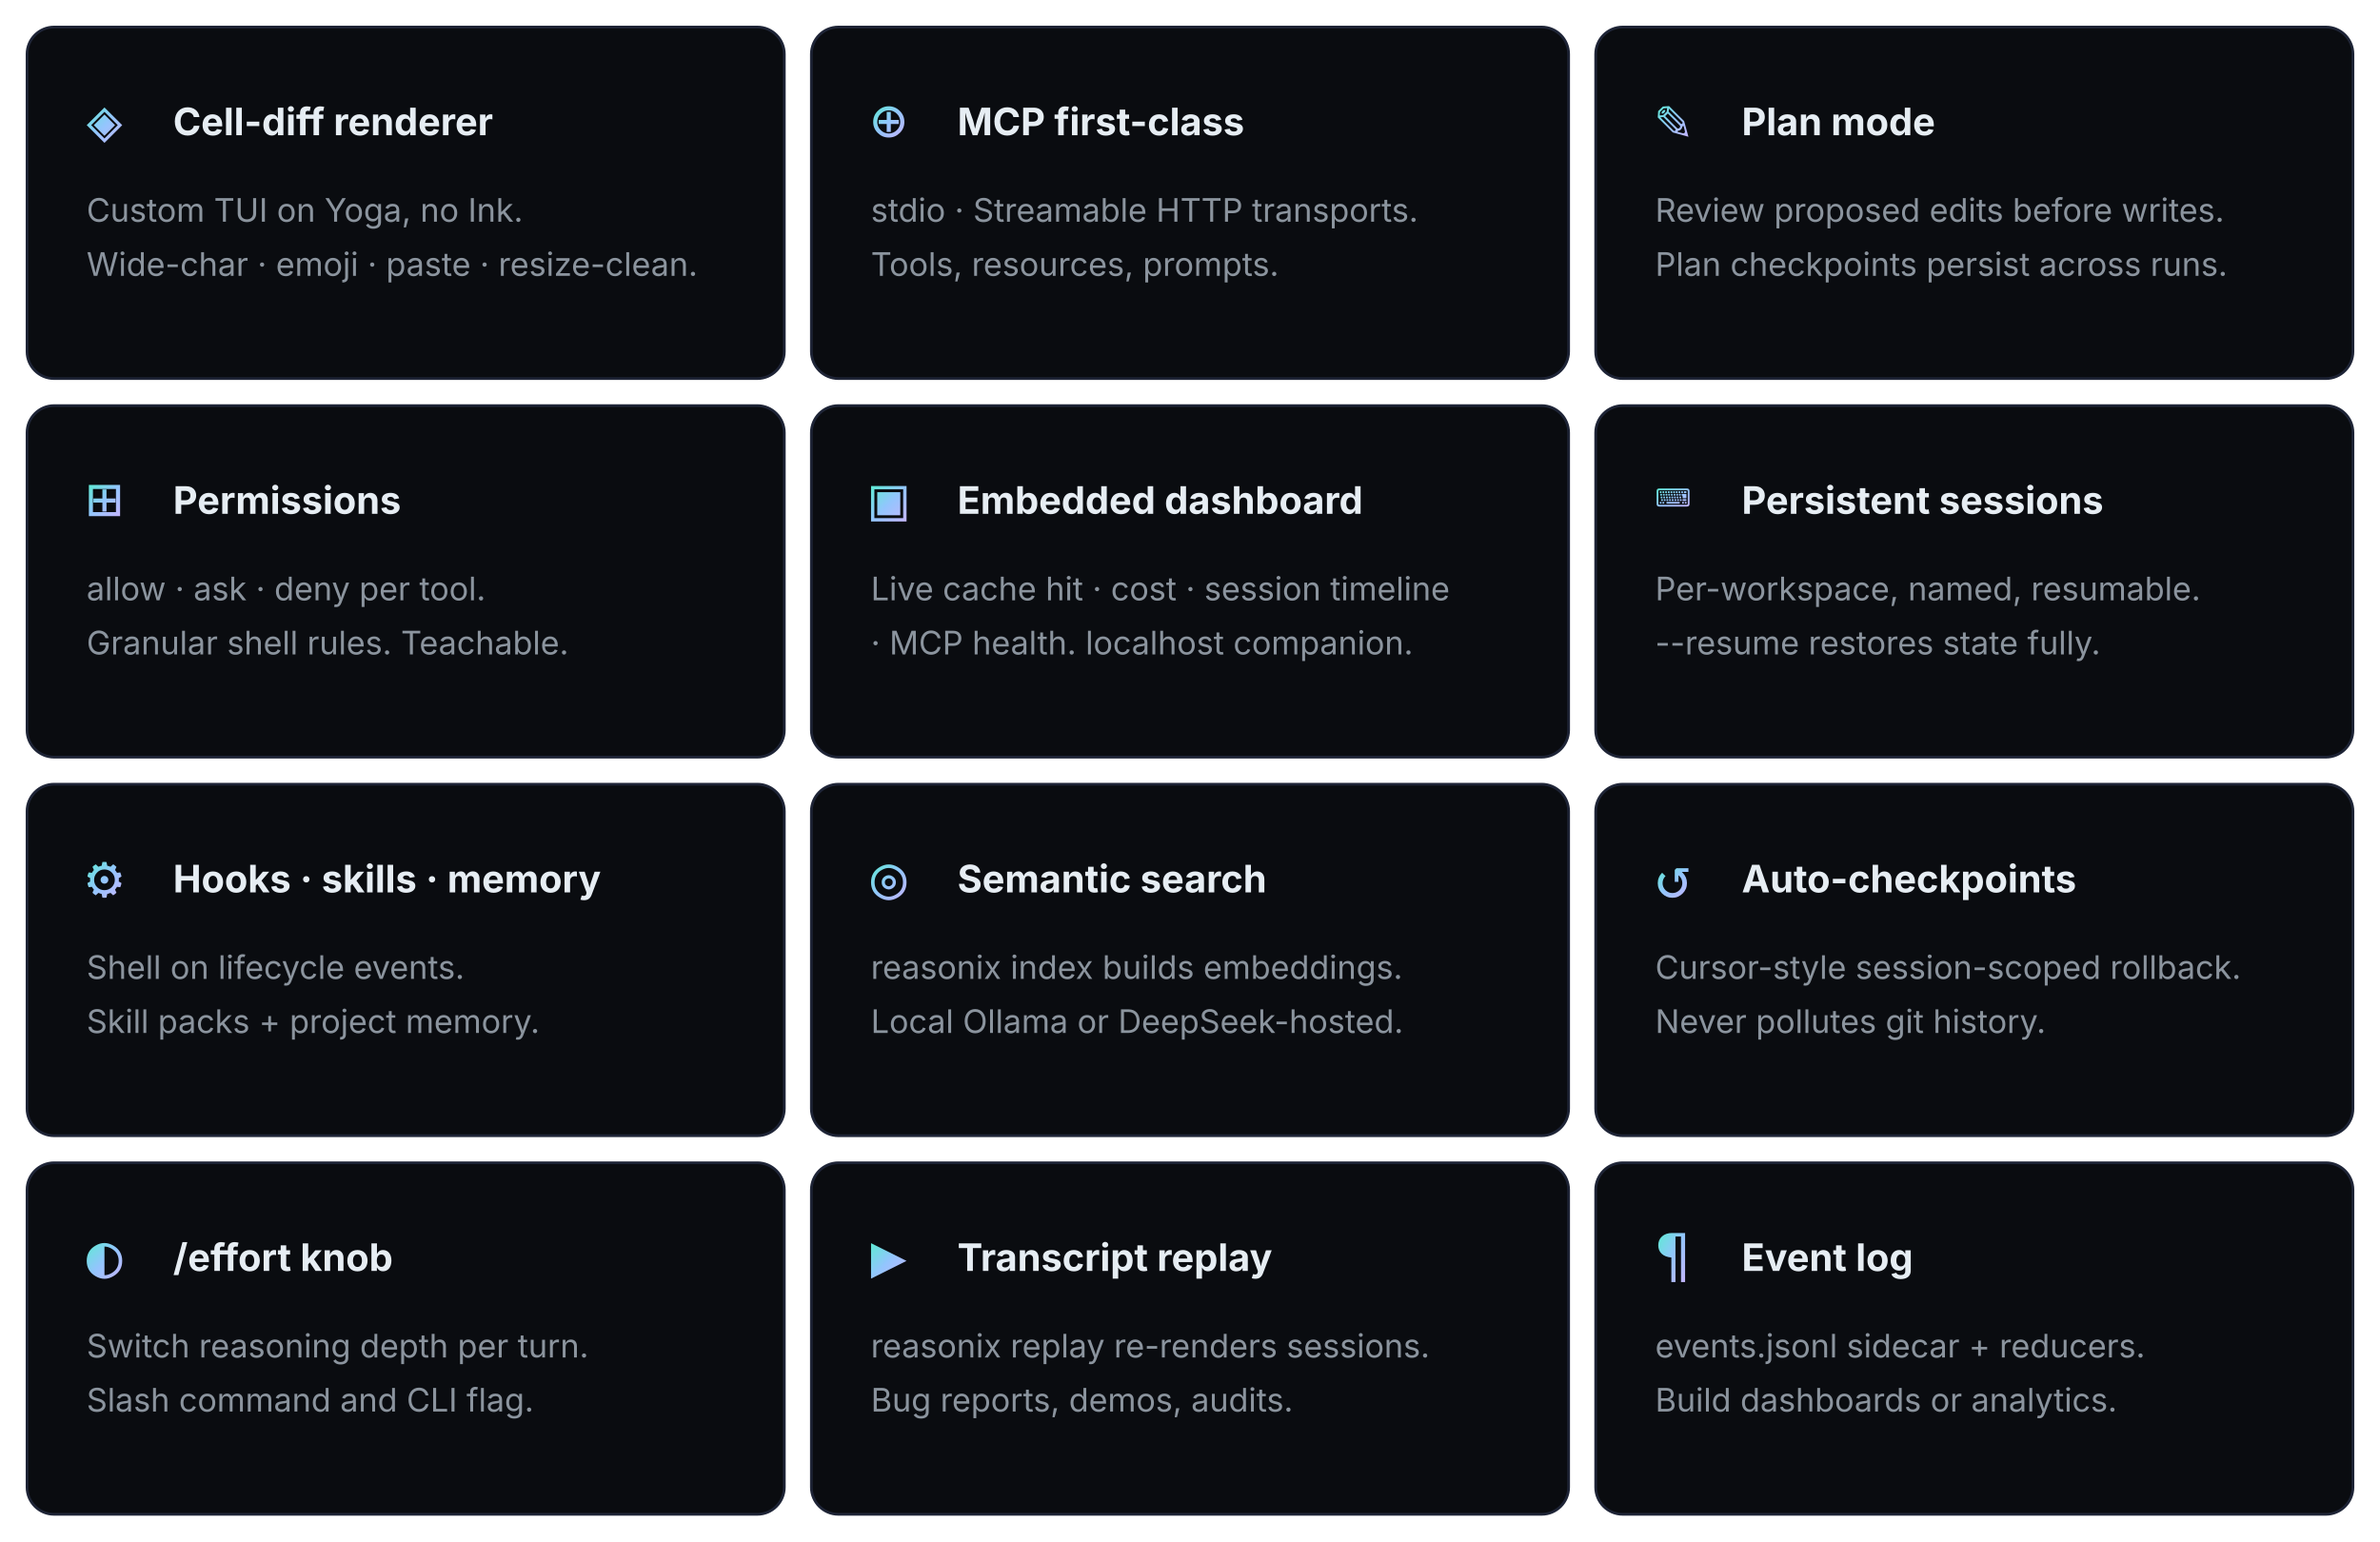
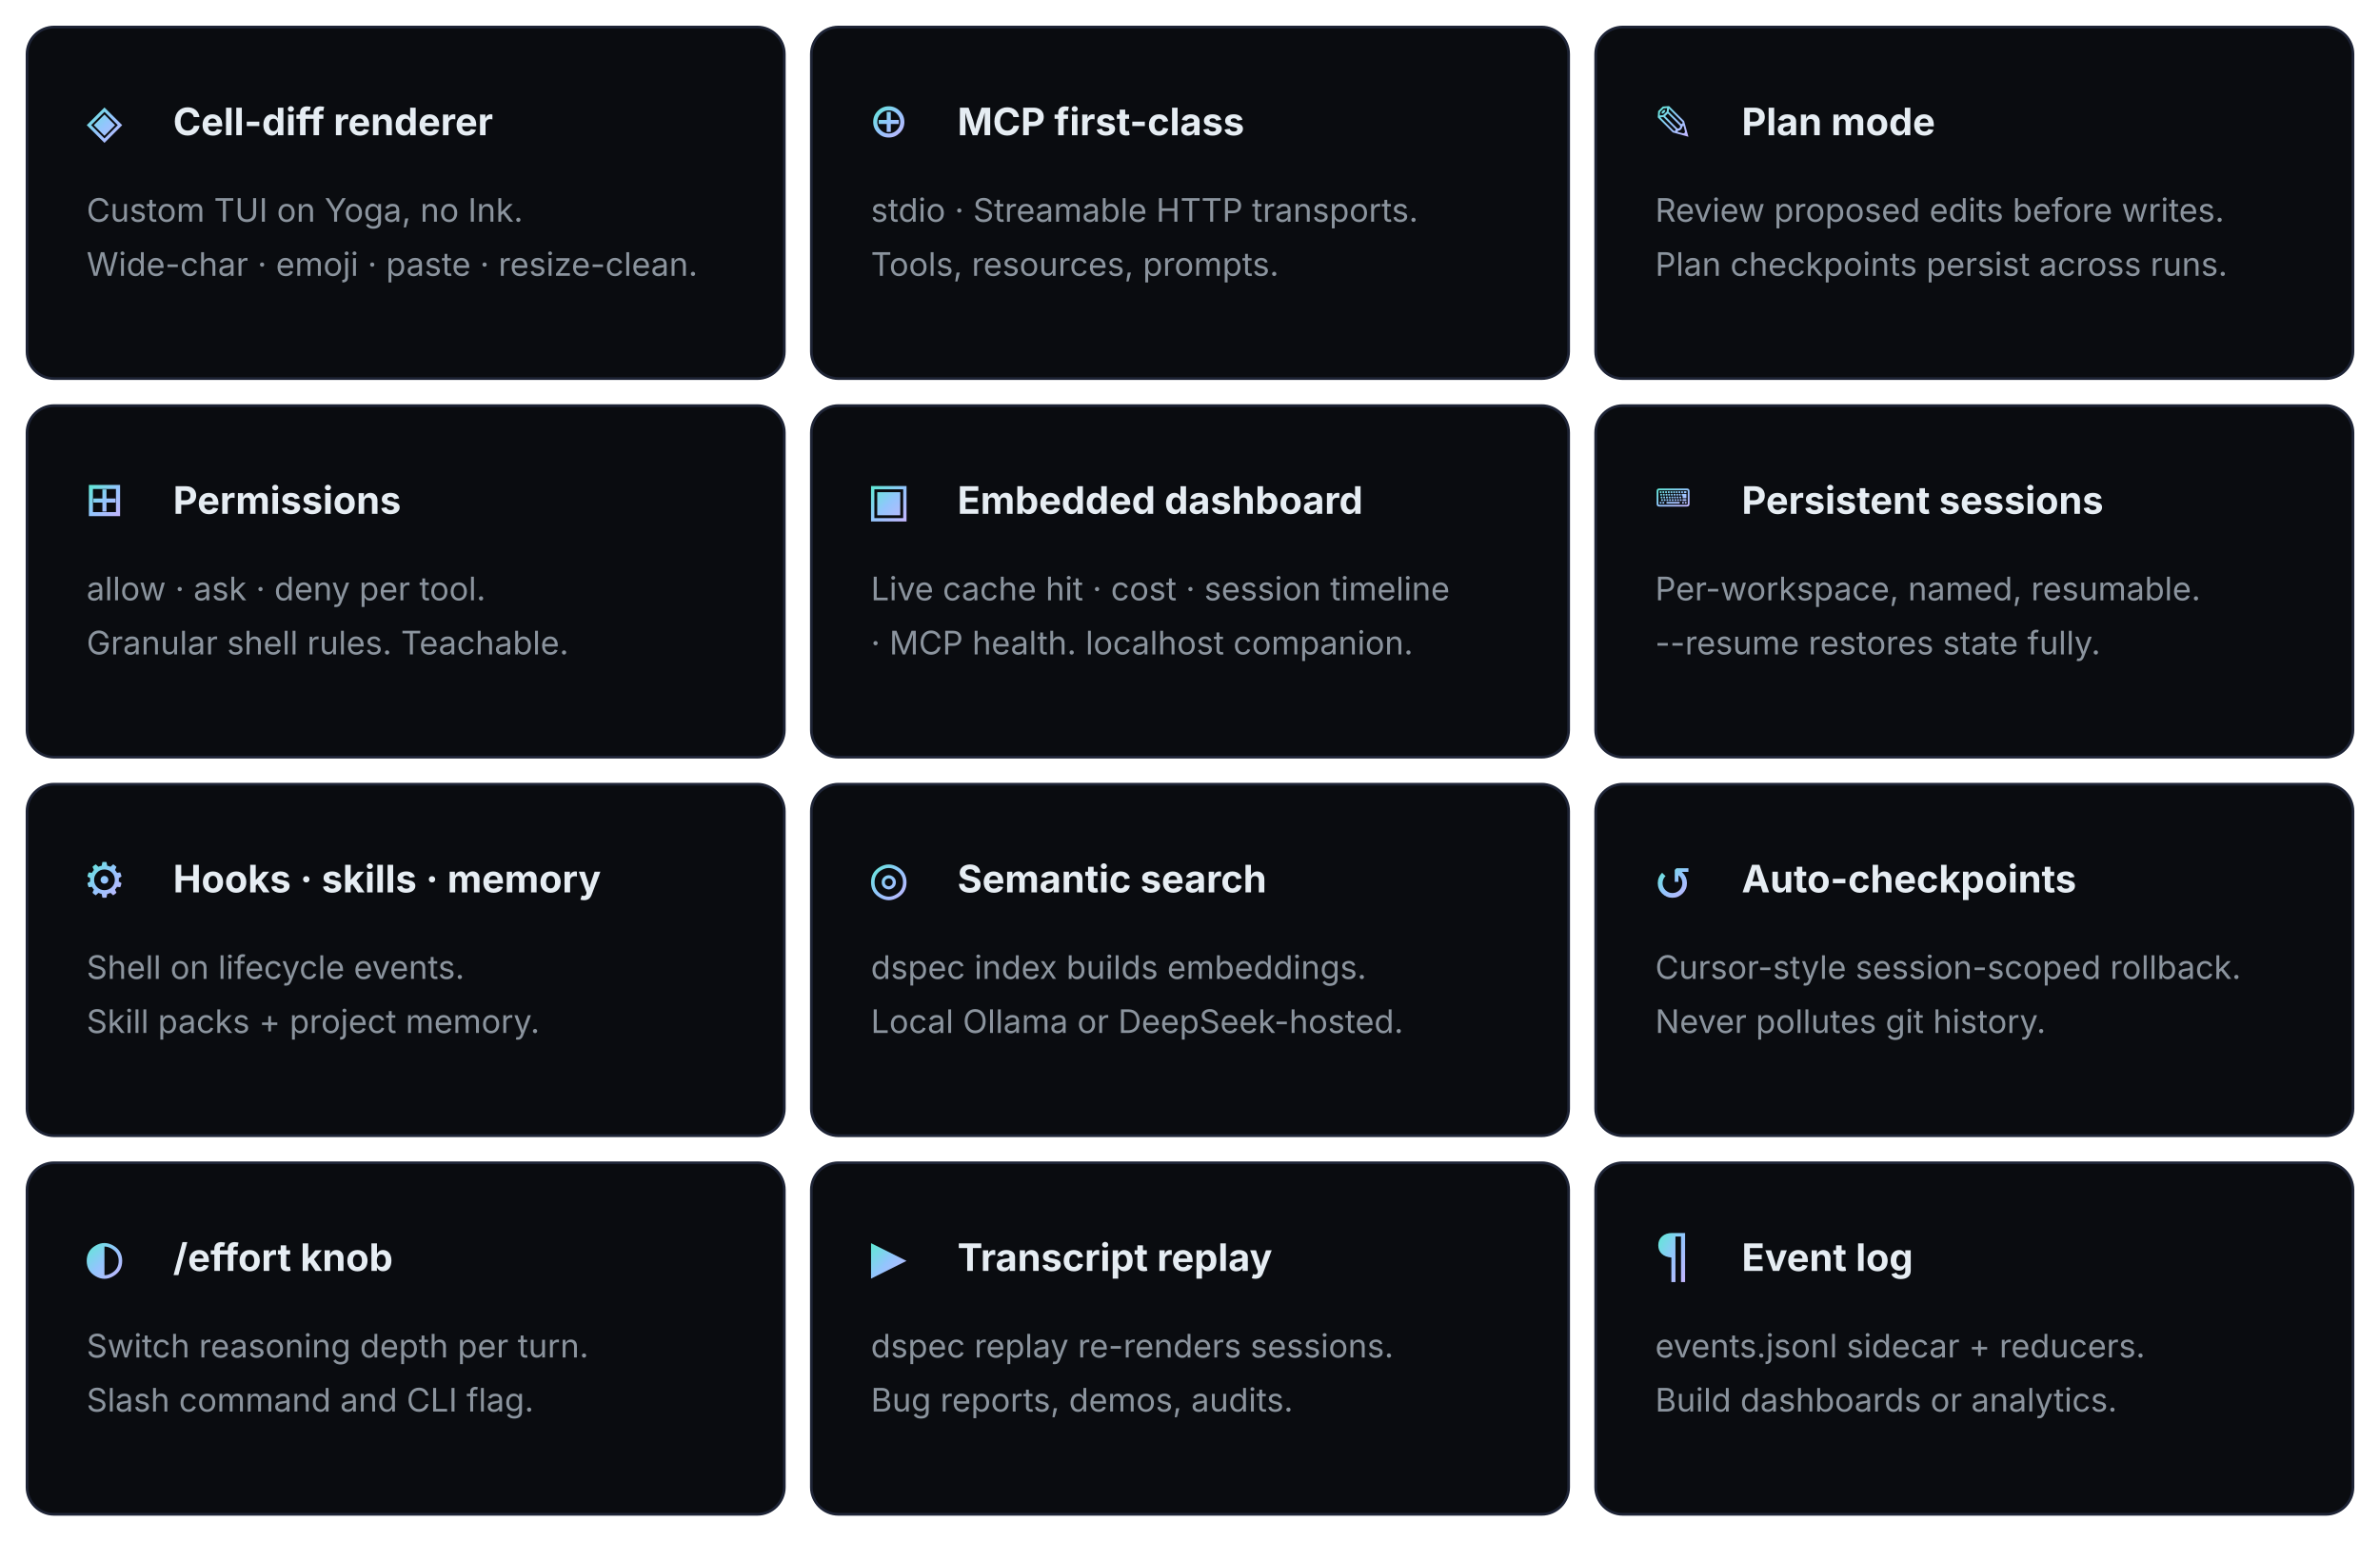
- <svg xmlns="http://www.w3.org/2000/svg" viewBox="0 0 880 570" role="img" aria-label="Reasonix capability grid — twelve features covering renderer, MCP, plan mode, permissions, dashboard, sessions, hooks, semantic search, checkpoints, effort knob, replay, event log">
+ <svg xmlns="http://www.w3.org/2000/svg" viewBox="0 0 880 570" role="img" aria-label="DeepSeek-Spec capability grid — twelve features covering renderer, MCP, plan mode, permissions, dashboard, sessions, hooks, semantic search, checkpoints, effort knob, replay, event log">
  <defs>
    <style>
      .sans { font-family: "Inter", -apple-system, BlinkMacSystemFont, "Segoe UI", "Noto Sans SC", "Microsoft YaHei", sans-serif; }
      .mono { font-family: "JetBrains Mono", ui-monospace, "Cascadia Code", Menlo, Consolas, monospace; }
      .ttl  { font-weight: 700; }
    </style>
    <linearGradient id="ig" x1="0%" y1="0%" x2="100%" y2="100%">
      <stop offset="0%" stop-color="#5eead4" />
      <stop offset="50%" stop-color="#93c5fd" />
      <stop offset="100%" stop-color="#c4b5fd" />
    </linearGradient>
  </defs>
  <g transform="translate(10, 10)">
    <rect width="280" height="130" rx="10" ry="10" fill="#0a0c10" stroke="#1e2436" />
    <text x="22" y="42" class="mono" font-size="22" fill="url(#ig)">◈</text>
    <text x="54" y="40" class="sans ttl" font-size="14" fill="#e6edf3">Cell-diff renderer</text>
    <text x="22" y="72" class="sans" font-size="12" fill="#8b949e">Custom TUI on Yoga, no Ink.</text>
    <text x="22" y="92" class="sans" font-size="12" fill="#8b949e">Wide-char · emoji · paste · resize-clean.</text>
  </g>
  <g transform="translate(300, 10)">
    <rect width="280" height="130" rx="10" ry="10" fill="#0a0c10" stroke="#1e2436" />
    <text x="22" y="42" class="mono" font-size="22" fill="url(#ig)">⊕</text>
    <text x="54" y="40" class="sans ttl" font-size="14" fill="#e6edf3">MCP first-class</text>
    <text x="22" y="72" class="sans" font-size="12" fill="#8b949e">stdio · Streamable HTTP transports.</text>
    <text x="22" y="92" class="sans" font-size="12" fill="#8b949e">Tools, resources, prompts.</text>
  </g>
  <g transform="translate(590, 10)">
    <rect width="280" height="130" rx="10" ry="10" fill="#0a0c10" stroke="#1e2436" />
    <text x="22" y="42" class="mono" font-size="22" fill="url(#ig)">✎</text>
    <text x="54" y="40" class="sans ttl" font-size="14" fill="#e6edf3">Plan mode</text>
    <text x="22" y="72" class="sans" font-size="12" fill="#8b949e">Review proposed edits before writes.</text>
    <text x="22" y="92" class="sans" font-size="12" fill="#8b949e">Plan checkpoints persist across runs.</text>
  </g>
  <g transform="translate(10, 150)">
    <rect width="280" height="130" rx="10" ry="10" fill="#0a0c10" stroke="#1e2436" />
    <text x="22" y="42" class="mono" font-size="22" fill="url(#ig)">⊞</text>
    <text x="54" y="40" class="sans ttl" font-size="14" fill="#e6edf3">Permissions</text>
    <text x="22" y="72" class="sans" font-size="12" fill="#8b949e">allow · ask · deny per tool.</text>
    <text x="22" y="92" class="sans" font-size="12" fill="#8b949e">Granular shell rules. Teachable.</text>
  </g>
  <g transform="translate(300, 150)">
    <rect width="280" height="130" rx="10" ry="10" fill="#0a0c10" stroke="#1e2436" />
    <text x="22" y="42" class="mono" font-size="22" fill="url(#ig)">▣</text>
    <text x="54" y="40" class="sans ttl" font-size="14" fill="#e6edf3">Embedded dashboard</text>
    <text x="22" y="72" class="sans" font-size="12" fill="#8b949e">Live cache hit · cost · session timeline</text>
    <text x="22" y="92" class="sans" font-size="12" fill="#8b949e">· MCP health. localhost companion.</text>
  </g>
  <g transform="translate(590, 150)">
    <rect width="280" height="130" rx="10" ry="10" fill="#0a0c10" stroke="#1e2436" />
    <text x="22" y="42" class="mono" font-size="22" fill="url(#ig)">⌨</text>
    <text x="54" y="40" class="sans ttl" font-size="14" fill="#e6edf3">Persistent sessions</text>
    <text x="22" y="72" class="sans" font-size="12" fill="#8b949e">Per-workspace, named, resumable.</text>
    <text x="22" y="92" class="sans" font-size="12" fill="#8b949e">--resume restores state fully.</text>
  </g>
  <g transform="translate(10, 290)">
    <rect width="280" height="130" rx="10" ry="10" fill="#0a0c10" stroke="#1e2436" />
    <text x="22" y="42" class="mono" font-size="22" fill="url(#ig)">⚙</text>
    <text x="54" y="40" class="sans ttl" font-size="14" fill="#e6edf3">Hooks · skills · memory</text>
    <text x="22" y="72" class="sans" font-size="12" fill="#8b949e">Shell on lifecycle events.</text>
    <text x="22" y="92" class="sans" font-size="12" fill="#8b949e">Skill packs + project memory.</text>
  </g>
  <g transform="translate(300, 290)">
    <rect width="280" height="130" rx="10" ry="10" fill="#0a0c10" stroke="#1e2436" />
    <text x="22" y="42" class="mono" font-size="22" fill="url(#ig)">◎</text>
    <text x="54" y="40" class="sans ttl" font-size="14" fill="#e6edf3">Semantic search</text>
-     <text x="22" y="72" class="sans" font-size="12" fill="#8b949e">reasonix index builds embeddings.</text>
+     <text x="22" y="72" class="sans" font-size="12" fill="#8b949e">dspec index builds embeddings.</text>
    <text x="22" y="92" class="sans" font-size="12" fill="#8b949e">Local Ollama or DeepSeek-hosted.</text>
  </g>
  <g transform="translate(590, 290)">
    <rect width="280" height="130" rx="10" ry="10" fill="#0a0c10" stroke="#1e2436" />
    <text x="22" y="42" class="mono" font-size="22" fill="url(#ig)">↺</text>
    <text x="54" y="40" class="sans ttl" font-size="14" fill="#e6edf3">Auto-checkpoints</text>
    <text x="22" y="72" class="sans" font-size="12" fill="#8b949e">Cursor-style session-scoped rollback.</text>
    <text x="22" y="92" class="sans" font-size="12" fill="#8b949e">Never pollutes git history.</text>
  </g>
  <g transform="translate(10, 430)">
    <rect width="280" height="130" rx="10" ry="10" fill="#0a0c10" stroke="#1e2436" />
    <text x="22" y="42" class="mono" font-size="22" fill="url(#ig)">◐</text>
    <text x="54" y="40" class="sans ttl" font-size="14" fill="#e6edf3">/effort knob</text>
    <text x="22" y="72" class="sans" font-size="12" fill="#8b949e">Switch reasoning depth per turn.</text>
    <text x="22" y="92" class="sans" font-size="12" fill="#8b949e">Slash command and CLI flag.</text>
  </g>
  <g transform="translate(300, 430)">
    <rect width="280" height="130" rx="10" ry="10" fill="#0a0c10" stroke="#1e2436" />
    <text x="22" y="42" class="mono" font-size="22" fill="url(#ig)">▶</text>
    <text x="54" y="40" class="sans ttl" font-size="14" fill="#e6edf3">Transcript replay</text>
-     <text x="22" y="72" class="sans" font-size="12" fill="#8b949e">reasonix replay re-renders sessions.</text>
+     <text x="22" y="72" class="sans" font-size="12" fill="#8b949e">dspec replay re-renders sessions.</text>
    <text x="22" y="92" class="sans" font-size="12" fill="#8b949e">Bug reports, demos, audits.</text>
  </g>
  <g transform="translate(590, 430)">
    <rect width="280" height="130" rx="10" ry="10" fill="#0a0c10" stroke="#1e2436" />
    <text x="22" y="42" class="mono" font-size="22" fill="url(#ig)">¶</text>
    <text x="54" y="40" class="sans ttl" font-size="14" fill="#e6edf3">Event log</text>
    <text x="22" y="72" class="sans" font-size="12" fill="#8b949e">events.jsonl sidecar + reducers.</text>
    <text x="22" y="92" class="sans" font-size="12" fill="#8b949e">Build dashboards or analytics.</text>
  </g>
</svg>
